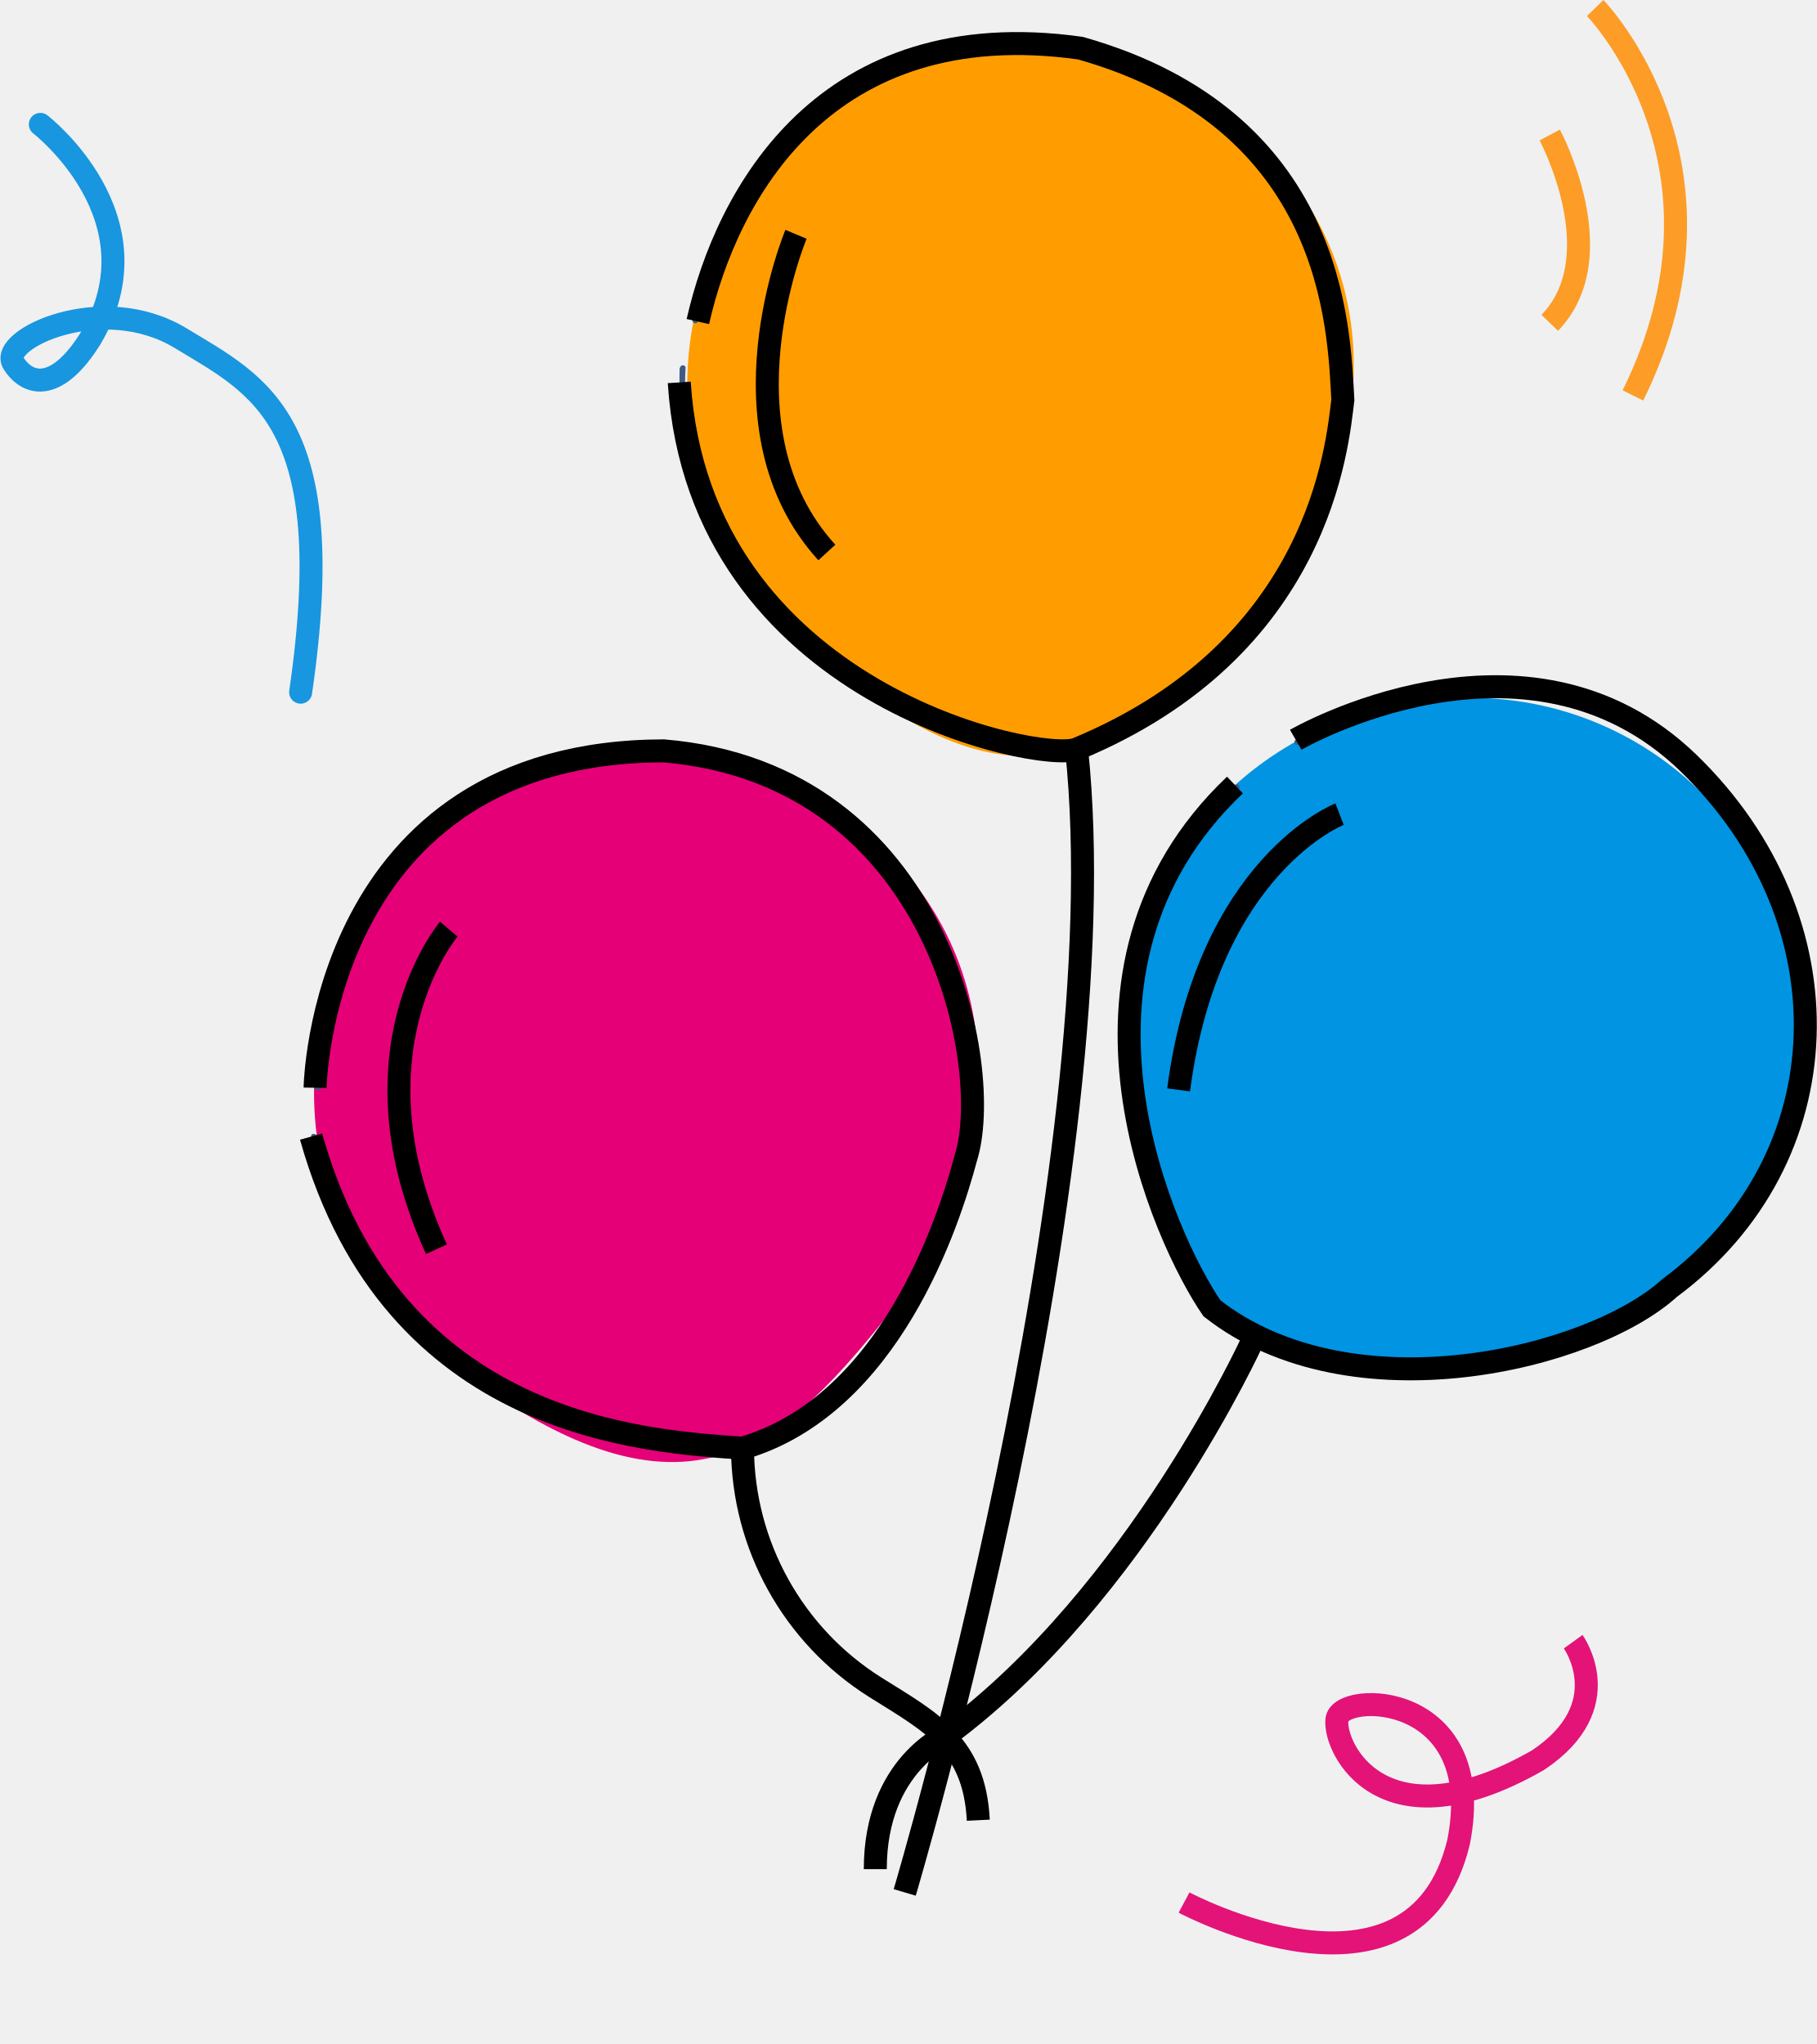
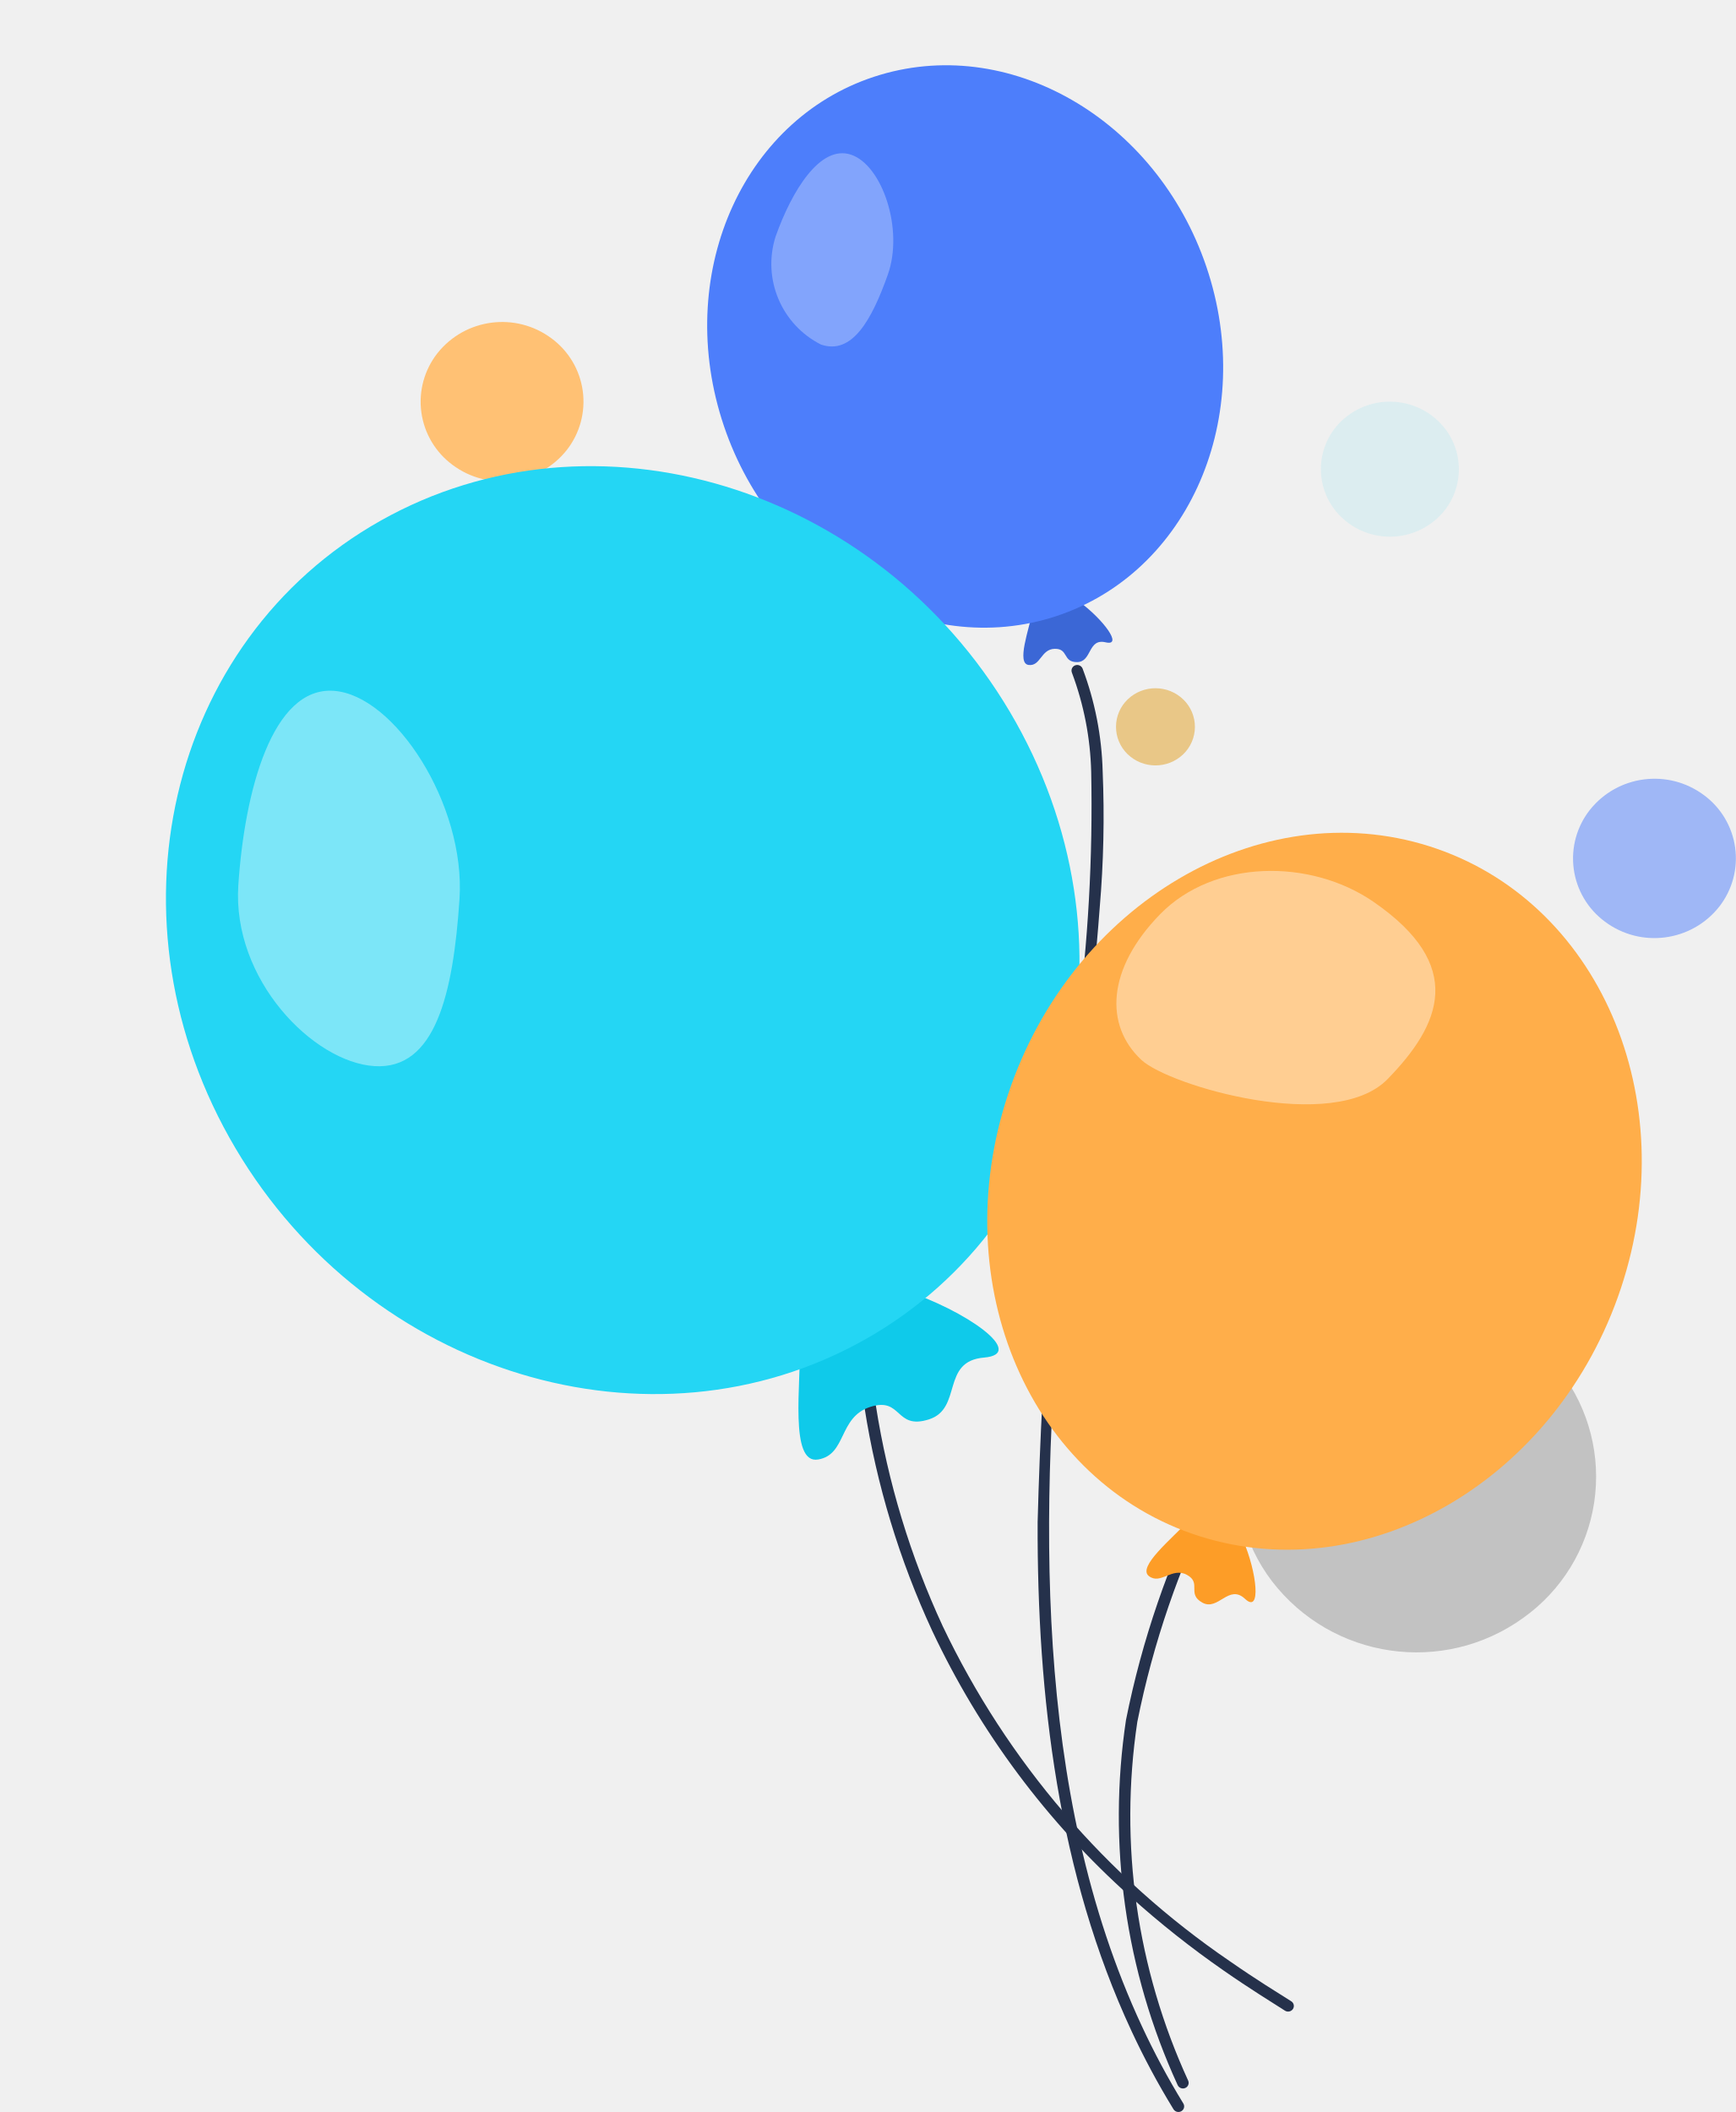
- <svg xmlns="http://www.w3.org/2000/svg" width="79.021" height="88.916" viewBox="0 0 79.021 88.916">
-   <g transform="translate(-88.697 -269.6)">
-     <g transform="translate(102.227 271.092)">
-       <path fill="#ff9d00" d="M673.361,206.424c9.363,9.111,14.021,6.175,19.736.3s7.325-14.927.621-21.451a14.19,14.19,0,0,0-20.3.5A14.6,14.6,0,0,0,673.361,206.424Z" transform="translate(-652.751 -180.839)" />
-       <g transform="translate(16.013 0)">
-         <path stroke="#000" stroke-miterlimit="10" fill="#3e5b85" stroke-width="0" d="M668.266,194.765a14.119,14.119,0,0,0,3.064,9.272,20.265,20.265,0,0,0,8,5.993q1.14.5,2.322.9a8.485,8.485,0,0,0,2.657.6,8.576,8.576,0,0,0,3.785-1.2,17.157,17.157,0,0,0,6.078-5.807,16.761,16.761,0,0,0,2.085-4.141,19.632,19.632,0,0,0,.943-4.521,15.488,15.488,0,0,0-.306-4.684,12.275,12.275,0,0,0-1.58-3.645,17.151,17.151,0,0,0-2.79-3.586,14.531,14.531,0,0,0-6.959-3.551,13.405,13.405,0,0,0-4.518.085,13.805,13.805,0,0,0-7.539,3.667,21.523,21.523,0,0,0-2.4,2.944,14.526,14.526,0,0,0-1.607,3.577c-.234.665-.456,1.334-.671,2-.048.148.186.212.234.064.424-1.323.863-2.647,1.4-3.927a12.9,12.9,0,0,1,1.9-3.007,13.183,13.183,0,0,1,6.083-4.422,13.681,13.681,0,0,1,8.855-.284,14.574,14.574,0,0,1,9.638,12.04,17.922,17.922,0,0,1-1.609,8.977,20.2,20.2,0,0,1-2.71,4.107,16.484,16.484,0,0,1-2.97,2.857,13.249,13.249,0,0,1-2.96,1.634,6.713,6.713,0,0,1-2.281.577,7.987,7.987,0,0,1-2.688-.592c-6.171-2.1-12.1-6.646-13.1-13.484a12.329,12.329,0,0,1-.1-2.45c.009-.155-.234-.155-.242,0Z" transform="translate(-668.248 -180.243)" />
-       </g>
-       <path fill="#e60078" d="M634.608,283.046c10.261,8.086,14.588,4.68,19.66-1.757s5.729-15.609-1.618-21.4a14.19,14.19,0,0,0-20.132,2.616A14.6,14.6,0,0,0,634.608,283.046Z" transform="translate(-629.104 -225.672)" />
-       <g transform="translate(0 30.812)">
-         <path stroke="#000" stroke-miterlimit="10" fill="#3e5b85" stroke-width="0" d="M628.891,273.115a14.032,14.032,0,0,0,4.354,8.277,20.07,20.07,0,0,0,9.292,4.761c.879.209,1.768.373,2.662.5a7.478,7.478,0,0,0,2.7.041,9.079,9.079,0,0,0,3.373-1.877A17.215,17.215,0,0,0,656.159,278a16.763,16.763,0,0,0,1.287-4.456,19.446,19.446,0,0,0,.1-4.632,14.936,14.936,0,0,0-2.942-7.156,13.654,13.654,0,0,0-6.628-5.049,14.174,14.174,0,0,0-15.7,4.846,20.669,20.669,0,0,0-1.962,3.5,14.713,14.713,0,0,0-.951,3.883c-.107.681-.2,1.365-.29,2.05-.02.154.222.152.242,0a43.556,43.556,0,0,1,.715-4.3,14.679,14.679,0,0,1,6.876-8.779,13.983,13.983,0,0,1,9.432-1.4,12.979,12.979,0,0,1,6.76,3.809,16.386,16.386,0,0,1,3.789,6.466,16.631,16.631,0,0,1-.035,8.658,19.851,19.851,0,0,1-1.857,4.426,16.809,16.809,0,0,1-2.328,3.32,13.281,13.281,0,0,1-2.577,2.184,8.365,8.365,0,0,1-1.909.99,6.63,6.63,0,0,1-3,.042c-6.513-.922-13.3-4.332-15.512-10.956a12.27,12.27,0,0,1-.533-2.335c-.02-.153-.262-.154-.242,0Z" transform="translate(-628.89 -255.977)" />
-       </g>
-       <path fill="#0094e3" d="M715.783,266.954c1.174,13.012,6.621,13.816,14.783,13.08s15.279-6.561,14.438-15.878a14.19,14.19,0,0,0-15.733-12.832A14.6,14.6,0,0,0,715.783,266.954Z" transform="translate(-680.396 -222.367)" />
-       <g transform="translate(35.595 28.383)">
-         <path stroke="#000" stroke-miterlimit="10" fill="#3e5b85" stroke-width="0" d="M720.961,254.279a13.931,13.931,0,0,0-4.3,7.892,19.535,19.535,0,0,0,.966,9.968,21.038,21.038,0,0,0,2.094,4.566,6.447,6.447,0,0,0,3.237,2.3,15.54,15.54,0,0,0,7.682.807,18.829,18.829,0,0,0,4.637-1.062,20.3,20.3,0,0,0,3.7-1.95,15.959,15.959,0,0,0,5.831-6.856,11.879,11.879,0,0,0,.906-4.2,16.406,16.406,0,0,0-.356-4.649,16.067,16.067,0,0,0-3.41-6.906,12.634,12.634,0,0,0-8.026-4.15,16.7,16.7,0,0,0-3.98.266,20.612,20.612,0,0,0-4.193,1.064q-1.091.42-2.137.943c-.139.07-.017.279.122.209a21.982,21.982,0,0,1,8.123-2.222,11.709,11.709,0,0,1,8.14,2.461,13.284,13.284,0,0,1,4.6,6.69,15.254,15.254,0,0,1,.849,3.949,16.285,16.285,0,0,1-.24,4.517,14.116,14.116,0,0,1-4.624,7.348,17.386,17.386,0,0,1-7.405,3.855,18.387,18.387,0,0,1-8.392.217,13.153,13.153,0,0,1-3.082-1.171c-1.569-.839-2.273-2.35-2.973-3.908-2.6-5.787-3.232-13,.927-18.253a12.212,12.212,0,0,1,1.479-1.553c.117-.1-.055-.274-.171-.171Z" transform="translate(-716.38 -250.005)" />
-       </g>
-       <path fill="none" stroke="#000" stroke-miterlimit="10" d="M669.058,193.326c1.254-5.533,5.516-13.457,16.642-11.893,11.033,3.129,11.235,12.1,11.411,15.3-.247,1.991-.976,10.8-11.583,15.193-1.564.609-16.406-2.332-17.28-15.953" transform="translate(-652.235 -180.83)" />
-       <path fill="none" stroke="#000" stroke-miterlimit="10" d="M692.352,306.408s9.4-31.624,7.474-49.733" transform="translate(-666.532 -225.578)" />
-       <path fill="none" stroke="#000" stroke-miterlimit="10" d="M705.621,319.888s-5.015,11.028-13.274,17.159c0,0-3.14,1.291-3.14,5.844" transform="translate(-664.667 -263.073)" />
-       <path fill="none" stroke="#000" stroke-miterlimit="10" d="M723.581,252.309s10.036-5.814,17.087,1.017,6.742,17.227-.83,22.836c-3.4,3.092-13.844,5.63-19.9.88-2.019-2.933-7.492-14.707,1-22.764" transform="translate(-680.755 -221.621)" />
-       <path fill="none" stroke="#000" stroke-miterlimit="10" d="M629.067,271.513s.219-14.626,15.16-14.655c12.1,1.018,14.352,13.906,13.145,17.7-.742,2.784-3.31,10.766-9.716,12.635-4.151-.308-15.194-.823-18.763-13.555" transform="translate(-628.892 -225.687)" />
-       <path fill="none" stroke="#000" stroke-miterlimit="10" d="M685.267,347.6c-.167-3.318-2.063-4.266-4.48-5.783a12.357,12.357,0,0,1-5.776-10.4" transform="translate(-656.247 -269.911)" />
-       <path fill="none" stroke="#000" stroke-miterlimit="10" d="M640.447,275.919s-4.5,5.3-.537,13.924" transform="translate(-634.457 -236.993)" />
-       <path fill="none" stroke="#000" stroke-miterlimit="10" d="M728.625,263.624s-5.713,2.217-7,11.994" transform="translate(-683.893 -229.7)" />
-       <path fill="none" stroke="#000" stroke-miterlimit="10" d="M678.909,201.629s-3.562,8.464,1.341,13.841" transform="translate(-657.817 -192.928)" />
+ <svg xmlns="http://www.w3.org/2000/svg" width="71.581" height="87.092" viewBox="0 0 71.581 87.092">
+   <defs>
+     <style>.a{fill:#3b67d6;}.b,.c{fill:#4d7efb;}.c{opacity:0.5;}.d{fill:#ffc174;}.e{fill:#c2c2c2;}.f,.l{fill:#24d6f4;}.f{opacity:0.1;}.g{fill:#e9c787;}.h{fill:#25314b;}.i,.m{fill:#fff;}.i{opacity:0.3;}.j{fill:#fd9d27;}.k{fill:#0fcaea;}.m{opacity:0.4;}.n{fill:#ffae4a;}</style>
+   </defs>
+   <g transform="translate(-980.32 -1302.263)">
+     <path class="a" d="M621.734,335.1c-.176.831-.687,2.21-.187,2.278s.506-.655,1.082-.665.316.557.927.548.432-.991,1.17-.816-.105-.954-1.089-1.676Z" transform="translate(401.188 992.305)" />
+     <path class="b" d="M10.478.071C16.265.11,20.993,5.4,21.038,11.877s-4.61,11.7-10.4,11.665S.125,18.217.081,11.736,4.691.032,10.478.071Z" transform="translate(1006.572 1308.346) rotate(-17)" />
+     <path class="c" d="M924.1,431a3.237,3.237,0,0,0,.624,4.605,3.408,3.408,0,0,0,4.708-.611,3.237,3.237,0,0,0-.624-4.605A3.408,3.408,0,0,0,924.1,431Z" transform="translate(121.781 904.664)" />
+     <path class="d" d="M290.782,173.742a3.237,3.237,0,0,0,.625,4.605,3.408,3.408,0,0,0,4.708-.611,3.238,3.238,0,0,0-.625-4.605A3.409,3.409,0,0,0,290.782,173.742Z" transform="translate(707.576 1143.087)" />
+     <path class="e" d="M741.556,725.019a7.148,7.148,0,0,0-1.544,10.143,7.522,7.522,0,0,0,10.37,1.51,7.148,7.148,0,0,0,1.544-10.143A7.522,7.522,0,0,0,741.556,725.019Z" transform="translate(292.76 632.303)" />
+     <path class="f" d="M786.014,217.865a2.745,2.745,0,0,0-.593,3.894,2.888,2.888,0,0,0,3.981.58,2.744,2.744,0,0,0,.593-3.894A2.888,2.888,0,0,0,786.014,217.865Z" transform="translate(249.928 1101.508)" />
+     <path class="g" d="M672.745,379.137a1.57,1.57,0,0,0-.012,2.254,1.656,1.656,0,0,0,2.3.012,1.57,1.57,0,0,0,.012-2.254A1.656,1.656,0,0,0,672.745,379.137Z" transform="translate(354.08 951.965)" />
+     <g transform="translate(1015.971 1329.687)">
+       <path class="h" d="M677.478,829.073a.229.229,0,0,0-.125-.3.239.239,0,0,0-.31.122h0a37.6,37.6,0,0,0-3.242,9.447,26.61,26.61,0,0,0,2.129,15.054.239.239,0,0,0,.309.125.229.229,0,0,0,.129-.3,26.154,26.154,0,0,1-2.1-14.8A37.205,37.205,0,0,1,677.478,829.073Z" transform="translate(-663.018 -794.841)" />
+       <path class="h" d="M629.175,400.986c-.025,7.212.862,14.52,3.871,20.982a31.98,31.98,0,0,0,1.732,3.227.24.24,0,0,0,.325.079.228.228,0,0,0,.081-.317,31.553,31.553,0,0,1-1.707-3.181c-4.525-9.709-4.208-21.442-3.211-31.871.5-5.215,1.163-10.1,1.469-14.254a44.351,44.351,0,0,0,.122-5.628,12.954,12.954,0,0,0-.83-4.242.239.239,0,0,0-.309-.126.229.229,0,0,0-.129.3h0a12.524,12.524,0,0,1,.795,4.091,69.055,69.055,0,0,1-.589,10.513A194.591,194.591,0,0,0,629.175,400.986Z" transform="translate(-622.036 -365.64)" />
+       <path class="h" d="M549.108,803.368a34.873,34.873,0,0,1-11.843-13.819,34.215,34.215,0,0,1-2.754-9.077.236.236,0,0,0-.27-.193.232.232,0,0,0-.2.264h0a34.68,34.68,0,0,0,2.791,9.2A34.231,34.231,0,0,0,545,800.7a38.891,38.891,0,0,0,3.836,3.041c1.11.774,2.008,1.32,2.542,1.664a.24.24,0,0,0,.328-.066.228.228,0,0,0-.067-.32C551.092,804.672,550.207,804.134,549.108,803.368Z" transform="translate(-534.04 -749.916)" />
    </g>
-     <path stroke="#e31378" fill="none" d="M0,0S1.164,11.293,8.852,8.43c6.183-2.595,2.6-7.956,1.468-7.37S6.778,5.873,13.743,9.3c3.942,1.617,5.128-1.614,5.128-1.614" transform="translate(140.196 352.362) rotate(-56)" />
-     <path stroke="#1896e0" stroke-linecap="round" fill="none" d="M-8334.007-5847.826s5.274,4.066,2.19,9.3c-1.44,2.318-2.7,2.119-3.359,1.09s3.843-3.17,7.272-1.09,6.941,3.58,5.218,15.4" transform="translate(8424.459 6122.837)" />
-     <g transform="translate(156.102 269.949)">
-       <path stroke="#fd9c27" fill="none" d="M-8477.745-5747.426s6.615,6.8,1.64,16.852" transform="translate(8479.722 5747.426)" />
-       <path stroke="#fd9c27" fill="none" d="M-8473.216-5741.493s2.818,5.257,0,8.17" transform="translate(8473.216 5747.017)" />
+     <path class="i" d="M471.595,74.081a3.724,3.724,0,0,0,1.878,4.449c1.279.432,2.086-1.007,2.752-2.884s-.235-4.514-1.513-4.946S472.261,72.2,471.595,74.081Z" transform="translate(540.707 1237.943)" />
+     <g transform="translate(1027.598 1364.953)">
+       <path class="j" d="M689.121,849.57c.486.376.953-.388,1.571-.049s-.02.782.634,1.144,1.088-.788,1.76-.155.5-1.076-.087-2.437l-2.229-.8C690.055,848.043,688.634,849.194,689.121,849.57Z" transform="translate(-689.021 -847.268)" />
    </g>
+     <path class="k" d="M498.533,724.452c1.186-.2.827-1.744,2.15-2.169s1.013.961,2.416.516.484-2.4,2.275-2.55-.733-1.953-3.367-2.8l-4.213,2.032C497.816,721.372,497.347,724.656,498.533,724.452Z" transform="translate(515.525 637.996)" />
+     <path class="l" d="M18.327.192C28.448.3,36.746,9.166,36.862,20s-8,19.527-18.118,19.421S.323,30.445.208,19.613,8.205.086,18.327.192Z" transform="translate(980.045 1332.733) rotate(-30)" />
+     <path class="m" d="M149.74,401.436c-.26,3.9,3.091,7.3,5.609,7.463s3.252-2.984,3.512-6.884-2.682-8.433-5.2-8.593S150,397.536,149.74,401.436Z" transform="translate(840.408 937.327)" />
+     <path class="n" d="M13.254-.094c7.32-.052,13.205,6.619,13.145,14.9S20.357,29.842,13.037,29.894-.168,23.275-.109,14.994,5.934-.042,13.254-.094Z" transform="matrix(0.951, 0.309, -0.309, 0.951, 1026.631, 1333.154)" />
+     <path class="m" d="M674.326,483.361c-2.209,2.262-2.3,4.593-.771,6.013,1.144,1.065,7.936,3.054,10.145.792s3.234-4.683-.569-7.308C680.517,481.052,676.536,481.1,674.326,483.361Z" transform="translate(353.838 856.599)" />
  </g>
</svg>
